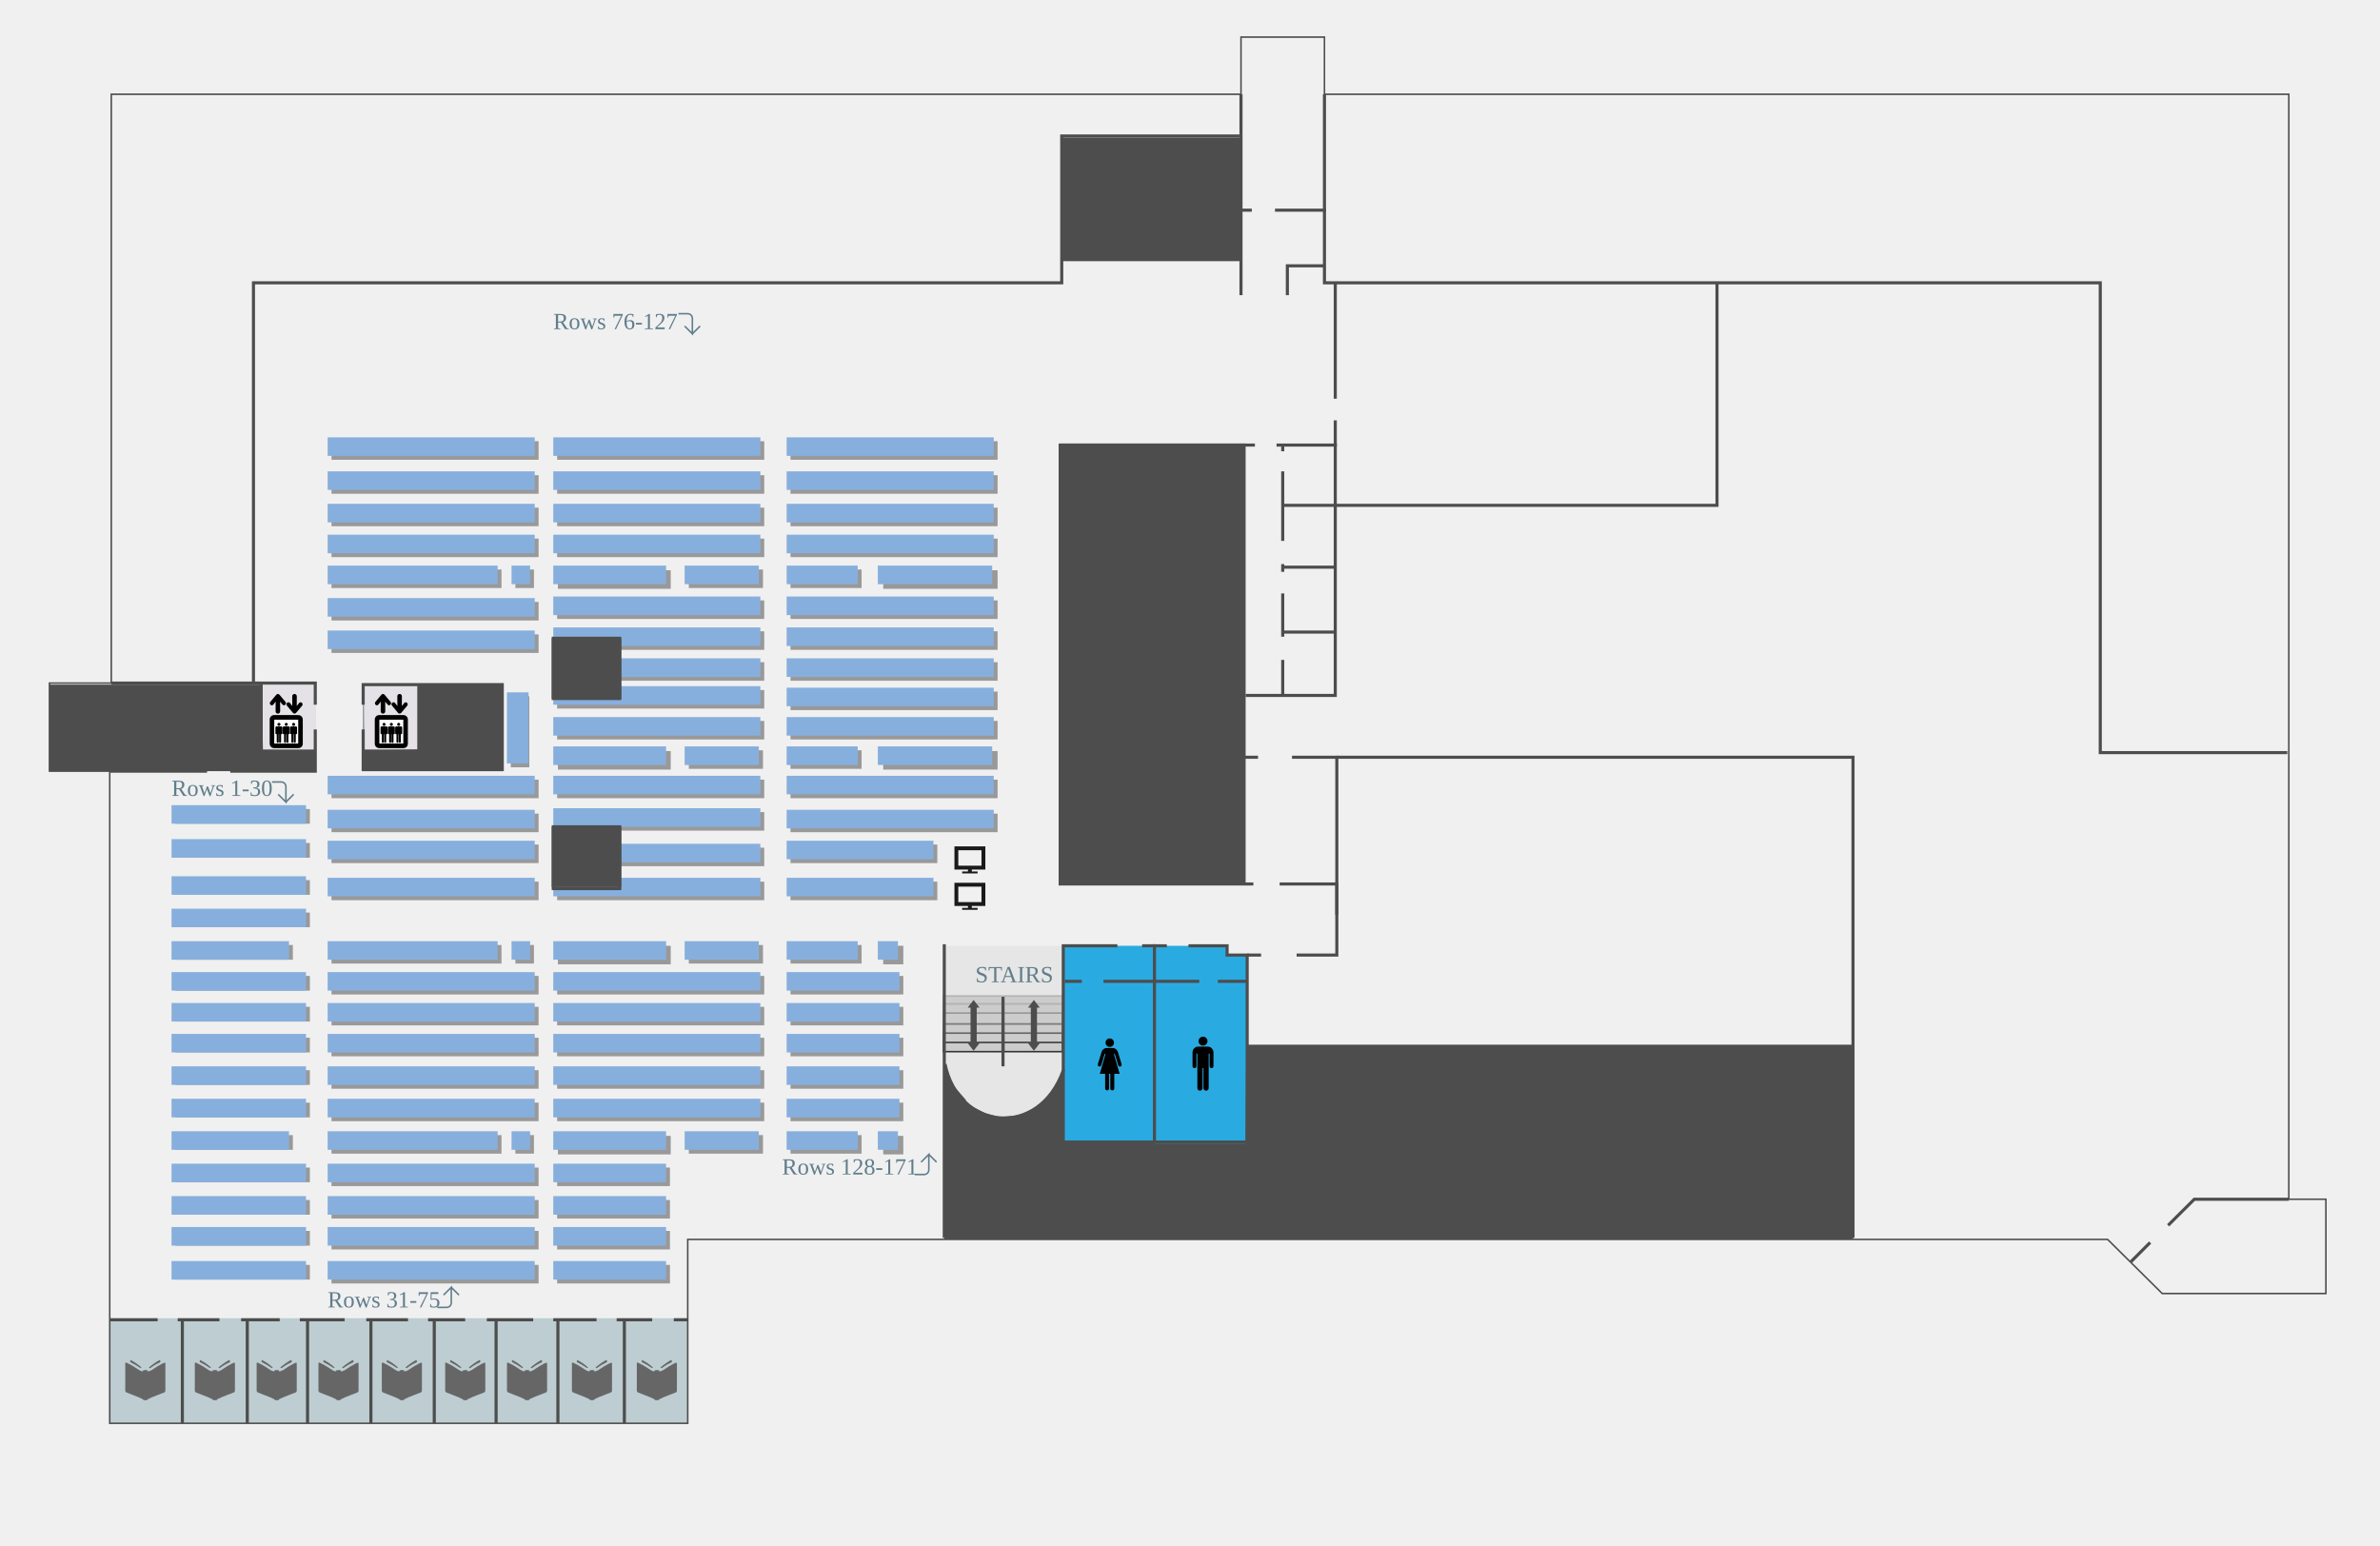
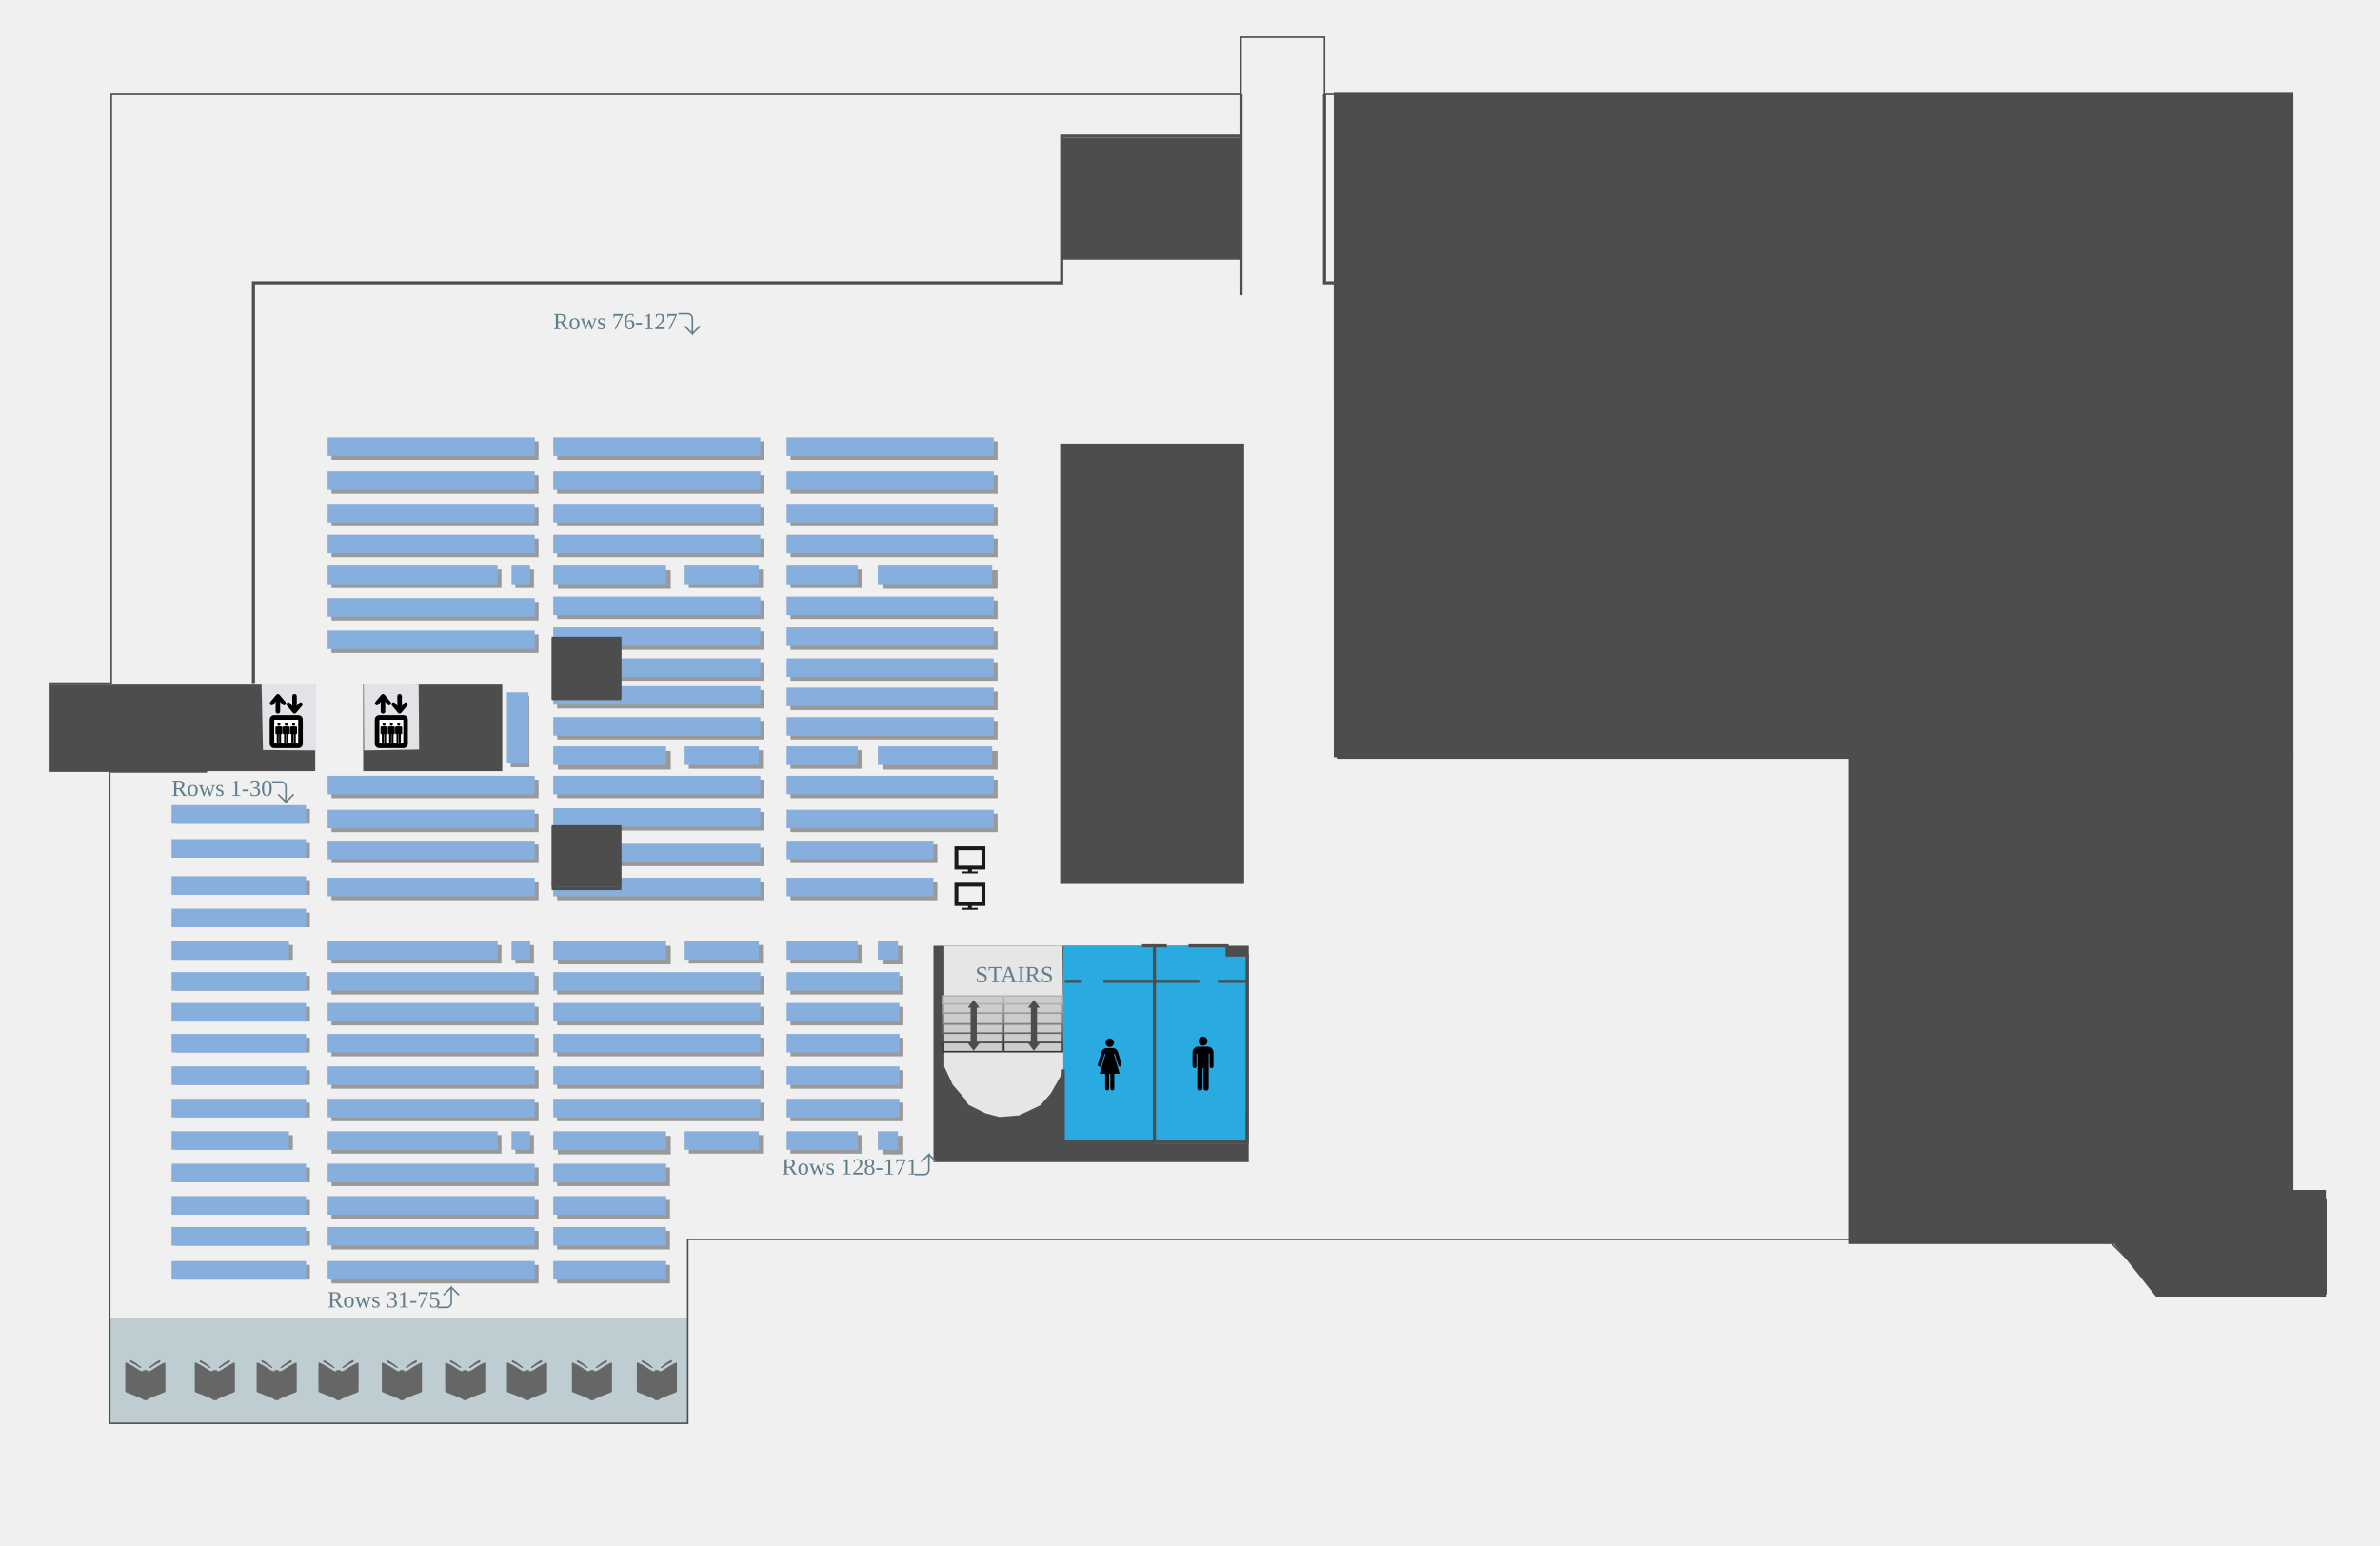
<svg xmlns="http://www.w3.org/2000/svg" xmlns:xlink="http://www.w3.org/1999/xlink" version="1.1" viewBox="160 0 1540 1000" data-viewbox="190 0 900 1000" preserveAspectRatio="xMinYMin meet">
  <g id="shelf-map__visible-map">
    <polygon id="shelf-map__bare-floor" fill="none" points="1026,572 846,572 846,287 1025,287 1025,183 1018,183 1018,135 963,135 963,168 847,168 847,183                 324,183 324,443 364,443 364,499 231,499 231,853 605,853 605,803 771,803 771,612 847.476,612 954,612 954,618 1026,618" />
    <g id="shelf-map__rooms">
-       <rect x="771" y="676" width="588" height="126" />
+       <rect x="764" y="612" width="204" height="140" />
      <rect x="846" y="287" width="119" height="285" />
      <rect x="847" y="89" width="116" height="79" />
      <rect x="192" y="443" width="172" height="56" />
      <rect x="395" y="443" width="90" height="56" />
+       <rect x="1023" y="60" width="621" height="430" />
+       <rect x="1356" y="489" width="288" height="316" />
+       <polygon points="1635,770 1665,770 1665,805 1665,839 1555,839, 1528,805" />
    </g>
    <g id="shelf-map__main_stairs">
      <polygon fill="#E6E6E6" points="847.476,612 771,612 771,690.242 776.516,702.016 784.639,711.365 786.451,714.827 797.572,720.368 806.594,722.792 819.417,721.754 833.272,715.174 839.854,707.557 848.166,693.021" />
      <use xlink:href="#shelf-map__stairs" transform="translate(39,0)" />
      <use xlink:href="#shelf-map__stairs" />
      <text transform="matrix(1 0 0 1 791.084 635.6006)" font-size="10">STAIRS</text>
    </g>
    <g id="shelf-map__womens-room">
      <rect x="848" y="612" fill="#29ABE2" width="59" height="127" />
      <g class="icon">
        <circle cx="878.08" cy="674.688" r="2.737" />
        <path d="M878.08,674.688" />
        <path d="M877.675,694.791l0.001,9.481c0,1.723-2.581,1.723-2.581,0l-0.001-9.416h-3.466L875.333,682h-0.575l-2.156,7.253 c-0.513,1.582-2.685,0.932-2.188-0.762l2.394-7.88c0.256-0.897,1.393-2.49,3.36-2.49h1.813l0,0h1.952 c1.949,0,3.091,1.605,3.386,2.49l2.394,7.872c0.479,1.693-1.676,2.395-2.189,0.744L881.37,682h-0.623l3.735,12.856h-3.471v9.429 c0,1.71-2.57,1.701-2.57,0v-9.494H877.675z" />
      </g>
    </g>
    <g id="shelf-map__mens-room">
      <polygon fill="#29ABE2" points="965.9,740 907,740 907,612 954,612 954,618 966.939,618" />
      <g class="icon">
        <circle cx="938.428" cy="673.704" r="2.896" />
        <path d="M938.428,673.705" />
        <path d="M935.329,677.238c-2.051,0-3.7,1.674-3.7,3.76v8.891c0,1.729,2.53,1.729,2.53,0v-8.131h0.599v22.263 c0,2.311,3.369,2.242,3.369,0v-12.922h0.581v12.922c0,2.242,3.387,2.311,3.387,0v-22.263h0.584v8.131 c0,1.741,2.517,1.741,2.512,0v-8.838c0-1.924-1.493-3.808-3.746-3.808L935.329,677.238z" />
      </g>
    </g>
    <g id="shelf-map__elevators">
      <polygon fill="#E4E2E7" points="430.908,443.002 395.384,442.148 395.588,485.594 431.195,485.006" />
      <polygon fill="#E4E2E7" points="364.423,485.594 330.143,485.335 329.238,442.343 364.463,442.148" />
      <use xlink:href="#shelf-map__elevator" />
      <use xlink:href="#shelf-map__elevator" x="68" />
    </g>
    <g id="shelf-map__study-rooms">
      <rect x="231" y="853" fill="#BDCDD1" width="374" height="68" />
      <use xlink:href="#shelf-map__book" x="-434" y="114" />
      <use xlink:href="#shelf-map__book" x="-389" y="114" />
      <use xlink:href="#shelf-map__book" x="-349" y="114" />
      <use xlink:href="#shelf-map__book" x="-309" y="114" />
      <use xlink:href="#shelf-map__book" x="-268" y="114" />
      <use xlink:href="#shelf-map__book" x="-227" y="114" />
      <use xlink:href="#shelf-map__book" x="-187" y="114" />
      <use xlink:href="#shelf-map__book" x="-145" y="114" />
      <use xlink:href="#shelf-map__book" x="-103" y="114" />
    </g>
    <g id="shelf-map__stacks">
      <g id="shelf-map__row_4">
        <g>
          <text x="666" y="760">Rows 128-171</text>
          <use xlink:href="#shelf-map__corner-arrow-up" x="746" y="742" />
        </g>
        <use xlink:href="#shelf-map__row-4-short-shelf-broken" x="669" y="732" data-down="128" data-up="129" />
        <use xlink:href="#shelf-map__row-4-short-shelf" x="669" y="711" data-down="130" data-up="131" />
        <use xlink:href="#shelf-map__row-4-short-shelf" x="669" y="690" data-down="132" data-up="133" />
        <use xlink:href="#shelf-map__row-4-short-shelf" x="669" y="669" data-down="134" data-up="135" />
        <use xlink:href="#shelf-map__row-4-short-shelf" x="669" y="649" data-down="136" data-up="137" />
        <use xlink:href="#shelf-map__row-4-short-shelf" x="669" y="629" data-down="138" data-up="139" />
        <use xlink:href="#shelf-map__row-4-short-shelf-broken" x="669" y="609" data-down="140" data-up="141" />
        <use xlink:href="#shelf-map__row-4-short-shelf-2" x="669" y="568" data-down="142" data-up="143" />
        <use xlink:href="#shelf-map__row-4-short-shelf-2" x="669" y="544" data-down="144" data-up="145" />
        <use xlink:href="#shelf-map__full-shelf" x="669" y="524" data-down="146" data-up="147" />
        <use xlink:href="#shelf-map__full-shelf" x="669" y="502" data-down="148" data-up="149" />
        <use xlink:href="#shelf-map__row-4-full-shelf-broken" x="669" y="483" data-down="150" data-up="151" />
        <use xlink:href="#shelf-map__full-shelf" x="669" y="464" data-down="152" data-up="153" />
        <use xlink:href="#shelf-map__full-shelf" x="669" y="445" data-down="154" data-up="155" />
        <use xlink:href="#shelf-map__full-shelf" x="669" y="426" data-down="156" data-up="157" />
        <use xlink:href="#shelf-map__full-shelf" x="669" y="406" data-down="158" data-up="159" />
        <use xlink:href="#shelf-map__full-shelf" x="669" y="386" data-down="160" data-up="161" />
        <use xlink:href="#shelf-map__row-4-full-shelf-broken" x="669" y="366" data-down="162" data-up="163" />
        <use xlink:href="#shelf-map__full-shelf" x="669" y="346" data-down="164" data-up="165" />
        <use xlink:href="#shelf-map__full-shelf" x="669" y="326" data-down="166" data-up="167" />
        <use xlink:href="#shelf-map__full-shelf" x="669" y="305" data-down="168" data-up="169" />
        <use xlink:href="#shelf-map__full-shelf" x="669" y="283" data-down="170" data-up="171" />
      </g>
      <g id="shelf-map__row_3">
        <use xlink:href="#shelf-map__row-4-short-shelf" x="518" y="816" data-down="127" data-up="126" />
        <use xlink:href="#shelf-map__row-4-short-shelf" x="518" y="794" data-down="125" data-up="124" />
        <use xlink:href="#shelf-map__row-4-short-shelf" x="518" y="774" data-down="123" data-up="122" />
        <use xlink:href="#shelf-map__row-4-short-shelf" x="518" y="753" data-down="121" data-up="120" />
        <use xlink:href="#shelf-map__row-3-shelf-broken" x="518" y="732" data-down="119" data-up="118" />
        <use xlink:href="#shelf-map__full-shelf" x="518" y="711" data-down="117" data-up="116" />
        <use xlink:href="#shelf-map__full-shelf" x="518" y="690" data-down="115" data-up="114" />
        <use xlink:href="#shelf-map__full-shelf" x="518" y="669" data-down="113" data-up="112" />
        <use xlink:href="#shelf-map__full-shelf" x="518" y="649" data-down="111" data-up="110" />
        <use xlink:href="#shelf-map__full-shelf" x="518" y="629" data-down="109" data-up="108" />
        <use xlink:href="#shelf-map__row-3-shelf-broken" x="518" y="609" data-down="107" data-up="106" />
        <use xlink:href="#shelf-map__full-shelf" x="518" y="568" data-down="105" data-up="104" />
        <use xlink:href="#shelf-map__full-shelf" x="518" y="546" data-down="103" data-up="102" />
        <use xlink:href="#shelf-map__full-shelf" x="518" y="523" data-down="101" data-up="100" />
        <use xlink:href="#shelf-map__full-shelf" x="518" y="502" data-down="99" data-up="98" />
        <use xlink:href="#shelf-map__row-3-shelf-broken" x="518" y="483" data-down="97" data-up="96" />
        <use xlink:href="#shelf-map__full-shelf" x="518" y="464" data-down="95" data-up="94" />
        <use xlink:href="#shelf-map__full-shelf" x="518" y="444" data-down="93" data-up="92" />
        <use xlink:href="#shelf-map__full-shelf" x="518" y="426" data-down="91" data-up="90" />
        <use xlink:href="#shelf-map__full-shelf" x="518" y="406" data-down="89" data-up="88" />
        <use xlink:href="#shelf-map__full-shelf" x="518" y="386" data-down="87" data-up="86" />
        <use xlink:href="#shelf-map__row-3-shelf-broken" x="518" y="366" data-down="85" data-up="84" />
        <use xlink:href="#shelf-map__full-shelf" x="518" y="346" data-down="83" data-up="82" />
        <use xlink:href="#shelf-map__full-shelf" x="518" y="326" data-down="81" data-up="80" />
        <use xlink:href="#shelf-map__full-shelf" x="518" y="305" data-down="79" data-up="78" />
        <use xlink:href="#shelf-map__full-shelf" x="518" y="283" data-down="77" data-up="76" />
        <g>
          <text x="518" y="213">Rows 76-127</text>
          <use xlink:href="#shelf-map__corner-arrow-down" x="593" y="197" />
        </g>
      </g>
      <g id="shelf-map__row_2">
        <g>
          <text x="372" y="846">Rows 31-75</text>
          <use xlink:href="#shelf-map__corner-arrow-up" x="437" y="828" />
        </g>
        <use xlink:href="#shelf-map__full-shelf" x="372" y="816" data-down="31" data-up="32" />
        <use xlink:href="#shelf-map__full-shelf" x="372" y="794" data-down="33" data-up="34" />
        <use xlink:href="#shelf-map__full-shelf" x="372" y="774" data-down="35" data-up="36" />
        <use xlink:href="#shelf-map__full-shelf" x="372" y="753" data-down="37" data-up="38" />
        <use xlink:href="#shelf-map__row-2-shelf-broken" x="372" y="732" data-down="39" data-up="40" />
        <use xlink:href="#shelf-map__full-shelf" x="372" y="711" data-down="41" data-up="42" />
        <use xlink:href="#shelf-map__full-shelf" x="372" y="690" data-down="43" data-up="44" />
        <use xlink:href="#shelf-map__full-shelf" x="372" y="669" data-down="45" data-up="46" />
        <use xlink:href="#shelf-map__full-shelf" x="372" y="649" data-down="47" data-up="48" />
        <use xlink:href="#shelf-map__full-shelf" x="372" y="629" data-down="49" data-up="50" />
        <use xlink:href="#shelf-map__row-2-shelf-broken" x="372" y="609" data-down="51" data-up="52" />
        <use xlink:href="#shelf-map__full-shelf" x="372" y="568" data-down="53" data-up="54" />
        <use xlink:href="#shelf-map__full-shelf" x="372" y="544" data-down="55" data-up="56" />
        <use xlink:href="#shelf-map__full-shelf" x="372" y="524" data-down="57" data-up="58" />
        <use xlink:href="#shelf-map__full-shelf" x="372" y="502" data-down="59" data-up="60" />
        <use xlink:href="#shelf-map__vertical-shelf" x="488" y="448" data-right="61" />
        <use xlink:href="#shelf-map__full-shelf" x="372" y="408" data-down="62" data-up="63" />
        <use xlink:href="#shelf-map__full-shelf" x="372" y="387" data-down="64" data-up="65" />
        <use xlink:href="#shelf-map__row-2-shelf-broken" x="372" y="366" data-down="66" data-up="67" />
        <use xlink:href="#shelf-map__full-shelf" x="372" y="346" data-down="68" data-up="69" />
        <use xlink:href="#shelf-map__full-shelf" x="372" y="326" data-down="70" data-up="71" />
        <use xlink:href="#shelf-map__full-shelf" x="372" y="305" data-down="72" data-up="73" />
        <use xlink:href="#shelf-map__full-shelf" x="372" y="283" data-down="74" data-up="75" />
      </g>
      <g id="shelf-map__row_1">
        <use xlink:href="#shelf-map__row-1-full-shelf" x="271" y="816" height="12" data-down="30" data-up="29" />
        <use xlink:href="#shelf-map__row-1-full-shelf" x="271" y="794" height="12" data-down="28" data-up="27" />
        <use xlink:href="#shelf-map__row-1-full-shelf" x="271" y="774" height="12" data-down="26" data-up="25" />
        <use xlink:href="#shelf-map__row-1-full-shelf" x="271" y="753" height="12" data-down="24" data-up="23" />
        <use xlink:href="#shelf-map__row-1-short-shelf" x="271" y="732" height="12" data-down="22" data-up="21" />
        <use xlink:href="#shelf-map__row-1-full-shelf" x="271" y="711" height="12" data-down="20" data-up="19" />
        <use xlink:href="#shelf-map__row-1-full-shelf" x="271" y="690" height="12" data-down="18" data-up="17" />
        <use xlink:href="#shelf-map__row-1-full-shelf" x="271" y="669" height="12" data-down="16" data-up="15" />
        <use xlink:href="#shelf-map__row-1-full-shelf" x="271" y="649" height="12" data-down="14" data-up="13" />
        <use xlink:href="#shelf-map__row-1-full-shelf" x="271" y="629" height="12" data-down="12" data-up="11" />
        <use xlink:href="#shelf-map__row-1-short-shelf" x="271" y="609" height="12" data-down="10" data-up="9" />
        <use xlink:href="#shelf-map__row-1-full-shelf" x="271" y="588" height="12" data-down="8" data-up="7" />
        <use xlink:href="#shelf-map__row-1-full-shelf" x="271" y="567" height="12" data-down="6" data-up="5" />
        <use xlink:href="#shelf-map__row-1-full-shelf" x="271" y="543" height="12" data-down="4" data-up="3" />
        <use xlink:href="#shelf-map__row-1-full-shelf" x="271" y="521" height="12" data-down="2" data-up="1" />
        <g>
          <text x="271" y="515">Rows 1-30</text>
          <use xlink:href="#shelf-map__corner-arrow-down" x="330" y="500" />
        </g>
      </g>
    </g>
    <g id="shelf-map__computers">
      <path fill="#1A1A1A" d="M797.576,586.228h-8.75v1.25h3.75v1.25h-10v-1.25h3.75v-1.25h-8.75v-15h20V586.228z M780.076,573.728v10 h15v-10H780.076z" />
      <path fill="#1A1A1A" d="M797.576,562.67h-8.75v1.25h3.75v1.25h-10v-1.25h3.75v-1.25h-8.75v-15h20V562.67z M780.076,550.17v10h15 v-10H780.076z" />
    </g>
    <g id="lines">
-       <path d="M883,612h-35v80.644c-16,44.561-67.783,38.66-76.514-4.125" />
-       <line x1="771" y1="611" x2="771" y2="801" />
-       <polygon fill="none" stroke="#4D4D4D" points="605,802 1523.748,802 1559.068,837 1665,837 1665,776 1641,776                 1641,61 1017,61 1017,24 963,24 963,61 232,61 232,442 192,442 192,499 231,499 231,921 605,921" />
+       <polygon id="north-wall" fill="none" stroke="#4D4D4D" points="605,802 1523.748,802 1559.068,837 1665,837 1665,776 1641,776                 1641,61 1017,61 1017,24 963,24 963,61 232,61 232,442 192,442 192,499 231,499 231,921 605,921" />
      <line x1="915" y1="612" x2="899" y2="612" />
      <polyline points="848,692 848,739 967,739 967,618 954,618 954,612 929,612" />
      <line x1="907" y1="611" x2="907" y2="739" />
      <line x1="860" y1="635" x2="849" y2="635" />
      <polyline points="936,635 907.727,635 874,635" />
      <line x1="967" y1="635" x2="948" y2="635" />
      <line x1="1551.277" y1="803.994" x2="1538.811" y2="816.459" />
      <polyline points="1641,776 1579.845,776 1562.896,792.881" />
-       <line x1="976" y1="618" x2="967" y2="618" />
-       <polyline points="988,572 1025,572 1025,618 999,618" />
-       <polyline points="965,571 965,288 846,288 846,572 971,572" />
      <line x1="1024" y1="258" x2="1024" y2="183" />
-       <polyline points="966,450 1024,450 1024,272" />
-       <line x1="972" y1="288" x2="965" y2="288" />
-       <line x1="1025" y1="288" x2="986" y2="288" />
-       <line x1="990" y1="292" x2="990" y2="288" />
-       <line x1="990" y1="350" x2="990" y2="305" />
-       <line x1="990" y1="370" x2="990" y2="365" />
-       <line x1="990" y1="412" x2="990" y2="384" />
-       <line x1="990" y1="450" x2="990" y2="427" />
-       <line x1="1024" y1="409" x2="990" y2="409" />
-       <line x1="1024" y1="367" x2="990" y2="367" />
-       <polyline points="990,327 1023.036,327 1271,327 1271,183" />
      <polyline points="1017,61 1017,183 1519,183 1519,487 1640,487" />
-       <polyline points="1017,172 993,172 993,191" />
      <line x1="963" y1="61" x2="963" y2="191" />
      <polyline points="962,88 847,88 847,183 324,183 324,442" />
-       <line x1="963" y1="168" x2="847" y2="168" />
-       <line x1="970" y1="136" x2="963" y2="136" />
-       <line x1="1018" y1="136" x2="985" y2="136" />
-       <line x1="848" y1="802" x2="848" y2="739" />
      <rect x="518" y="535" width="43" height="40" />
      <rect x="518" y="413" width="43" height="39" />
      <line x1="294" y1="499" x2="231" y2="499" />
-       <polyline points="364,472 364,499 309,499" />
-       <polyline points="232,442 364,442 364,456" />
-       <line x1="364" y1="486" x2="328" y2="486" />
-       <line x1="329" y1="498" x2="329" y2="442" />
-       <polyline points="395,472 395,498 485,498 485,443 395,443 395,456" />
-       <line x1="395" y1="486" x2="431" y2="486" />
-       <line x1="431" y1="498" x2="431" y2="443" />
-       <line x1="262" y1="854" x2="231" y2="854" />
-       <line x1="302" y1="854" x2="275" y2="854" />
-       <line x1="341" y1="854" x2="316" y2="854" />
-       <line x1="383" y1="854" x2="354" y2="854" />
-       <line x1="424" y1="854" x2="397" y2="854" />
-       <line x1="461" y1="854" x2="437" y2="854" />
-       <line x1="505" y1="854" x2="475" y2="854" />
-       <line x1="546" y1="854" x2="518" y2="854" />
-       <line x1="582" y1="854" x2="559" y2="854" />
-       <line x1="605" y1="854" x2="596" y2="854" />
-       <line x1="564" y1="921" x2="564" y2="854" />
-       <line x1="521" y1="921" x2="521" y2="854" />
-       <line x1="481" y1="921" x2="481" y2="854" />
-       <line x1="441" y1="921" x2="441" y2="854" />
-       <line x1="400" y1="921" x2="400" y2="854" />
-       <line x1="359" y1="921" x2="359" y2="854" />
-       <line x1="320" y1="921" x2="320" y2="854" />
-       <line x1="278" y1="921" x2="278" y2="854" />
-       <line x1="809" y1="690" x2="809" y2="645" />
-       <polyline points="996,490 1025,490 1025,592" />
-       <line x1="974" y1="490" x2="965" y2="490" />
      <polyline points="1025,490 1359,490 1359,801" />
    </g>
    <rect x="517" y="413" fill="#4D4D4D" width="45" height="39" />
    <rect x="517" y="535" fill="#4D4D4D" width="45" height="39" />
  </g>
  <defs>
    <style type="text/css">
-   
+             
            text {
                font-size: 15px;
                fill: #607D8B;
                font-weight: 400;
            }

                text.label {
        font-family: Georgia, serif;
        font-size: 24px;
        fill: #FFFFFF;
    }

    text.bookId {
            font-family: Georgia, serif;
        font-size: 24px;
        fill: #000000;
    }


            #lines line, #lines polyline, #lines rect, #lines path {
                fill: none;
                stroke: #4D4D4D;
                stroke-width: 2;
            }

            .shelf-map__shelf-body {
                fill: #87AFDD;
            }

            .shelf-map__shelf-shadow {
                fill: #999999;
            }

            #shelf-map__rooms polygon, #shelf-map__rooms rect {
                fill: #4D4D4D;
            }

            .shelf-map__arrow {
                fill: #FFEE00;
                stroke-width: 1;
                stroke: #000000;
                stroke-linejoin: round;
                stroke-linecap: round;
                stroke-miterlimit: 3;
            }
            
        </style>
    <symbol id="shelf-map__book">
      <path fill="#666666" d="M700.371,786.976c-0.474,0.203-2.04,0.813-4.697,1.828s-4.427,1.768-5.307,2.26     c-0.136,0.066-0.372,0.168-0.711,0.305c-0.051,0.186-0.144,0.338-0.279,0.457c-0.152,0.135-0.321,0.203-0.508,0.203h-1.625     c-0.187,0-0.347-0.061-0.482-0.178c-0.152-0.137-0.254-0.289-0.305-0.457c-0.339-0.152-0.575-0.254-0.711-0.305     c-0.88-0.508-2.649-1.262-5.307-2.26c-2.675-1.033-4.24-1.643-4.697-1.828c-0.187-0.102-0.347-0.246-0.482-0.432     c-0.136-0.238-0.203-0.449-0.203-0.635v-17.697c0-0.203,0.067-0.373,0.203-0.508c0.136-0.068,0.296-0.076,0.482-0.025     c0.863,0.406,1.837,0.896,2.92,1.473c1.083,0.66,1.904,1.15,2.463,1.473c0.575,0.406,1.565,1.057,2.971,1.955     c0.524,0.371,1.295,0.643,2.311,0.813l0.025-0.025c-0.017-0.254,0.06-0.441,0.229-0.559c0.152-0.203,0.339-0.279,0.559-0.229     l1.625-0.076c0.22,0.051,0.406,0.127,0.559,0.229c0.169,0.219,0.245,0.414,0.229,0.584l0.025,0.152     c1.016-0.254,1.786-0.525,2.311-0.813c1.405-0.982,2.396-1.625,2.971-1.93c0.559-0.424,1.38-0.906,2.463-1.447     c1.083-0.695,2.057-1.186,2.92-1.473c0.187-0.17,0.347-0.162,0.482,0.025c0.136,0.016,0.203,0.186,0.203,0.508v17.52     c0,0.305-0.067,0.516-0.203,0.635c-0.136,0.305-0.296,0.457-0.482,0.457H700.371z M678.23,767.323l0.025-0.584     c-0.017-0.322,0.034-0.492,0.152-0.508c0.102-0.188,0.237-0.195,0.406-0.025c2.285,1.1,4.579,2.707,6.881,4.824l-0.152-0.127     c-0.271,0.084-0.491,0.203-0.66,0.355C682.683,769.751,680.465,768.44,678.23,767.323z M690.291,770.903     c2.302-1.947,4.596-3.555,6.881-4.824c0.169,0,0.305,0.008,0.406,0.025c0.118,0.186,0.169,0.355,0.152,0.508l0.025,0.838     c-2.234,0.947-4.452,2.26-6.652,3.936c-0.187-0.322-0.406-0.441-0.66-0.355L690.291,770.903z" />
    </symbol>
    <symbol id="shelf-map__elevator">
      <path d="M334.51,481.238v-15.663h0.003c0-1.562,1.201-2.86,2.854-2.86h15.699c1.598,0,2.853,1.28,2.853,2.86v15.663l0,0.004 c0.003,1.667-1.272,2.838-2.835,2.838h-15.717l0,0C335.805,484.08,334.51,482.837,334.51,481.238z" />
      <rect x="337.468" y="465.71" fill="#FFFFFF" width="15.492" height="15.401" />
      <path d="M349.087,450.594c-0.017-2.049,2.946-2.072,2.964,0l-0.045,6.217l1.595-1.953c1.1-1.208,3.035,0.476,1.841,1.841 l-3.866,4.603c-0.611,0.611-1.405,0.607-2.012,0l-3.848-4.621c-1.195-1.365,0.759-3.067,1.841-1.841l1.576,1.971 L349.087,450.594z" />
      <path d="M338.328,460.226c-0.017,2.048,2.947,2.071,2.964,0l-0.045-6.217l1.594,1.953c1.1,1.208,3.036-0.476,1.841-1.841 l-3.866-4.603c-0.611-0.611-1.405-0.607-2.012,0l-3.848,4.621c-1.194,1.365,0.759,3.067,1.841,1.841l1.576-1.971 L338.328,460.226z" />
      <path d="M352.226,474.533c0,0.312-0.251,0.529-0.527,0.529c0,0-3.464,0-3.469,0c-0.272,0-0.528-0.221-0.528-0.529v-3.771 c0-0.432,0.347-0.728,0.726-0.728c-0.003,0,3.072,0,3.072,0c0.413,0,0.727,0.328,0.727,0.728V474.533z" />
      <path d="M351.377,474.923h-1.32v5.099c0,0.904,1.32,0.904,1.32,0V474.923z" />
      <path d="M349.857,474.923h-1.32v5.099c0,0.897,1.32,0.897,1.32,0V474.923z" />
      <circle cx="349.977" cy="468.737" r="0.991" />
      <path d="M349.977,468.737" />
      <path d="M347.483,474.533c0,0.312-0.251,0.529-0.526,0.529c0,0-3.465,0-3.469,0c-0.272,0-0.528-0.221-0.528-0.529v-3.771 c0-0.432,0.347-0.728,0.726-0.728c-0.003,0,3.071,0,3.071,0c0.413,0,0.727,0.328,0.727,0.728V474.533z" />
      <path d="M346.636,474.923h-1.32v5.099c0,0.904,1.32,0.904,1.32,0V474.923z" />
      <path d="M345.115,474.923h-1.32v5.099c0,0.897,1.32,0.897,1.32,0V474.923z" />
      <circle cx="345.234" cy="468.737" r="0.991" />
      <path d="M345.234,468.737" />
      <path d="M342.742,474.533c0,0.312-0.251,0.529-0.527,0.529c0,0-3.464,0-3.469,0c-0.272,0-0.528-0.221-0.528-0.529v-3.771 c0-0.432,0.347-0.728,0.726-0.728c-0.003,0,3.071,0,3.071,0c0.413,0,0.727,0.328,0.727,0.728V474.533z" />
      <path d="M341.894,474.923h-1.32v5.099c0,0.904,1.32,0.904,1.32,0V474.923z" />
      <path d="M340.373,474.923h-1.32v5.099c0,0.897,1.32,0.897,1.32,0V474.923z" />
      <circle cx="340.493" cy="468.737" r="0.991" />
      <path d="M340.493,468.737" />
    </symbol>
    <symbol id="shelf-map__stairs-arrow">
      <polygon fill="#4D4D4D" points="788,675 786.161,675 789.99,679.931 793.819,675 792,675 792,652 793.819,652 789.99,647.068     786.161,652 788,652" />
    </symbol>
    <symbol id="shelf-map__stairs">
      <rect x="770.5" y="674.5" fill="#CCCCCC" stroke="#333333" width="38" height="6" />
      <rect x="770.5" y="668.5" fill="#CCCCCC" stroke="#4D4D4D" width="38" height="6" />
      <rect x="770.5" y="662.5" fill="#CCCCCC" stroke="#666666" width="38" height="6" />
      <rect x="770.5" y="655.5" fill="#CCCCCC" stroke="#808080" width="38" height="7" />
      <rect x="770.5" y="649.5" fill="#CCCCCC" stroke="#999999" width="38" height="6" />
      <rect x="770.5" y="644.5" fill="#CCCCCC" stroke="#B3B3B3" width="38" height="5" />
      <polygon fill="#4D4D4D" points="788,675 786.161,675 789.99,679.931 793.819,675 792,675 792,652 793.819,652 789.99,647.068     786.161,652 788,652" />
    </symbol>
    <symbol id="shelf-map__full-shelf" data-centerpoint="67" data-thickness="12">
      <rect x="2.5" y="2.5" width="134" height="12" class="shelf-map__shelf-shadow" />
      <rect width="134" height="12" class="shelf-map__shelf-body" />
    </symbol>
    <symbol id="shelf-map__vertical-shelf" data-centerpoint="23" data-thickness="12">
      <rect x="2.5" y="2.5" width="12" height="46" class="shelf-map__shelf-shadow" />
      <rect width="14" height="46" class="shelf-map__shelf-body" />
    </symbol>
    <symbol id="shelf-map__row-1-full-shelf" data-centerpoint="43.5" data-thickness="12">
      <rect x="2.5" y="2.5" width="87" height="12" class="shelf-map__shelf-shadow" />
      <rect width="87" height="12" class="shelf-map__shelf-body" />
    </symbol>
    <symbol id="shelf-map__row-1-short-shelf" data-centerpoint="38" data-thickness="12">
      <rect x="2.5" y="2.5" width="76" height="12" class="shelf-map__shelf-shadow" />
      <rect width="76" height="12" class="shelf-map__shelf-body" />
    </symbol>
    <symbol id="shelf-map__row-2-shelf-broken" data-centerpoint="65.5" data-thickness="12">
      <rect x="2.5" y="2.5" width="110" height="12" class="shelf-map__shelf-shadow" />
      <rect x="121.5" y="2.5" width="12" height="12" class="shelf-map__shelf-shadow" />
      <rect width="110" height="12" class="shelf-map__shelf-body" />
      <rect x="119" width="12" height="12" class="shelf-map__shelf-body" />
    </symbol>
    <symbol id="shelf-map__row-3-shelf-broken" data-centerpoint="66.5" data-thickness="12">
      <rect x="3" y="3" width="73" height="12" class="shelf-map__shelf-shadow" />
      <rect x="87.7" y="2.5" width="48" height="12" class="shelf-map__shelf-shadow" />
      <rect width="73" height="12" class="shelf-map__shelf-body" />
      <rect x="85" width="48" height="12" class="shelf-map__shelf-body" />
    </symbol>
    <symbol id="shelf-map__row-4-short-shelf" data-centerpoint="31.5" data-thickness="12">
      <rect x="2.5" y="2.5" width="73" height="12" class="shelf-map__shelf-shadow" />
      <rect width="73" height="12" class="shelf-map__shelf-body" />
    </symbol>
    <symbol id="shelf-map__row-4-short-shelf-2" data-centerpoint="47.5" data-thickness="12">
      <rect x="2.5" y="2.5" width="95" height="12" class="shelf-map__shelf-shadow" />
      <rect width="95" height="12" class="shelf-map__shelf-body" />
    </symbol>
    <symbol id="shelf-map__row-4-short-shelf-broken" data-centerpoint="36" data-thickness="12">
      <rect x="2.5" y="2.5" width="46" height="12" class="shelf-map__shelf-shadow" />
      <rect x="62.5" y="3" width="13" height="12" class="shelf-map__shelf-shadow" />
      <rect width="46" height="12" class="shelf-map__shelf-body" />
      <rect x="59" width="13" height="12" class="shelf-map__shelf-body" />
    </symbol>
    <symbol id="shelf-map__row-4-full-shelf-broken" data-thickness="12">
      <rect x="62.5" y="3" width="74" height="12" class="shelf-map__shelf-shadow" />
      <rect x="2.5" y="2.5" width="46" height="12" class="shelf-map__shelf-shadow" />
      <rect x="59" width="74" height="12" class="shelf-map__shelf-body" />
      <rect width="46" height="12" class="shelf-map__shelf-body" />
    </symbol>
    <symbol id="shelf-map__corner-arrow-up">
      <path stroke="none" fill="none" d="M0 0h24v24H0z" />
      <path stroke="#607D8B" stroke-width="1" fill="none" d="M6 18h6a3 3 0 0 0 3 -3v-10l-5 5m10 0l-5 -5" />
    </symbol>
    <symbol id="shelf-map__corner-arrow-down">
      <path stroke="none" fill="none" d="M0 0h24v24H0z" />
      <path stroke="#607D8B" stroke-width="1" fill="none" d="M6 6h6a3 3 0 0 1 3 3v10l-5 -5m10 0l-5 5" />
    </symbol>
    <symbol id="shelf-map__map-pin" data-width="35" data-height="52">
      <svg width="84" height="84" viewBox="0 0 24 24">
        <path fill="yellow" stroke="black" d="M12 0c-4.198 0-8 3.403-8 7.602 0 4.198 3.469 9.21 8 16.398 4.531-7.188 8-12.2 8-16.398 0-4.199-3.801-7.602-8-7.602zm0 11c-1.657 0-3-1.343-3-3s1.343-3 3-3 3 1.343 3 3-1.343 3-3 3z" />
      </svg>
    </symbol>
  </defs>
</svg>
